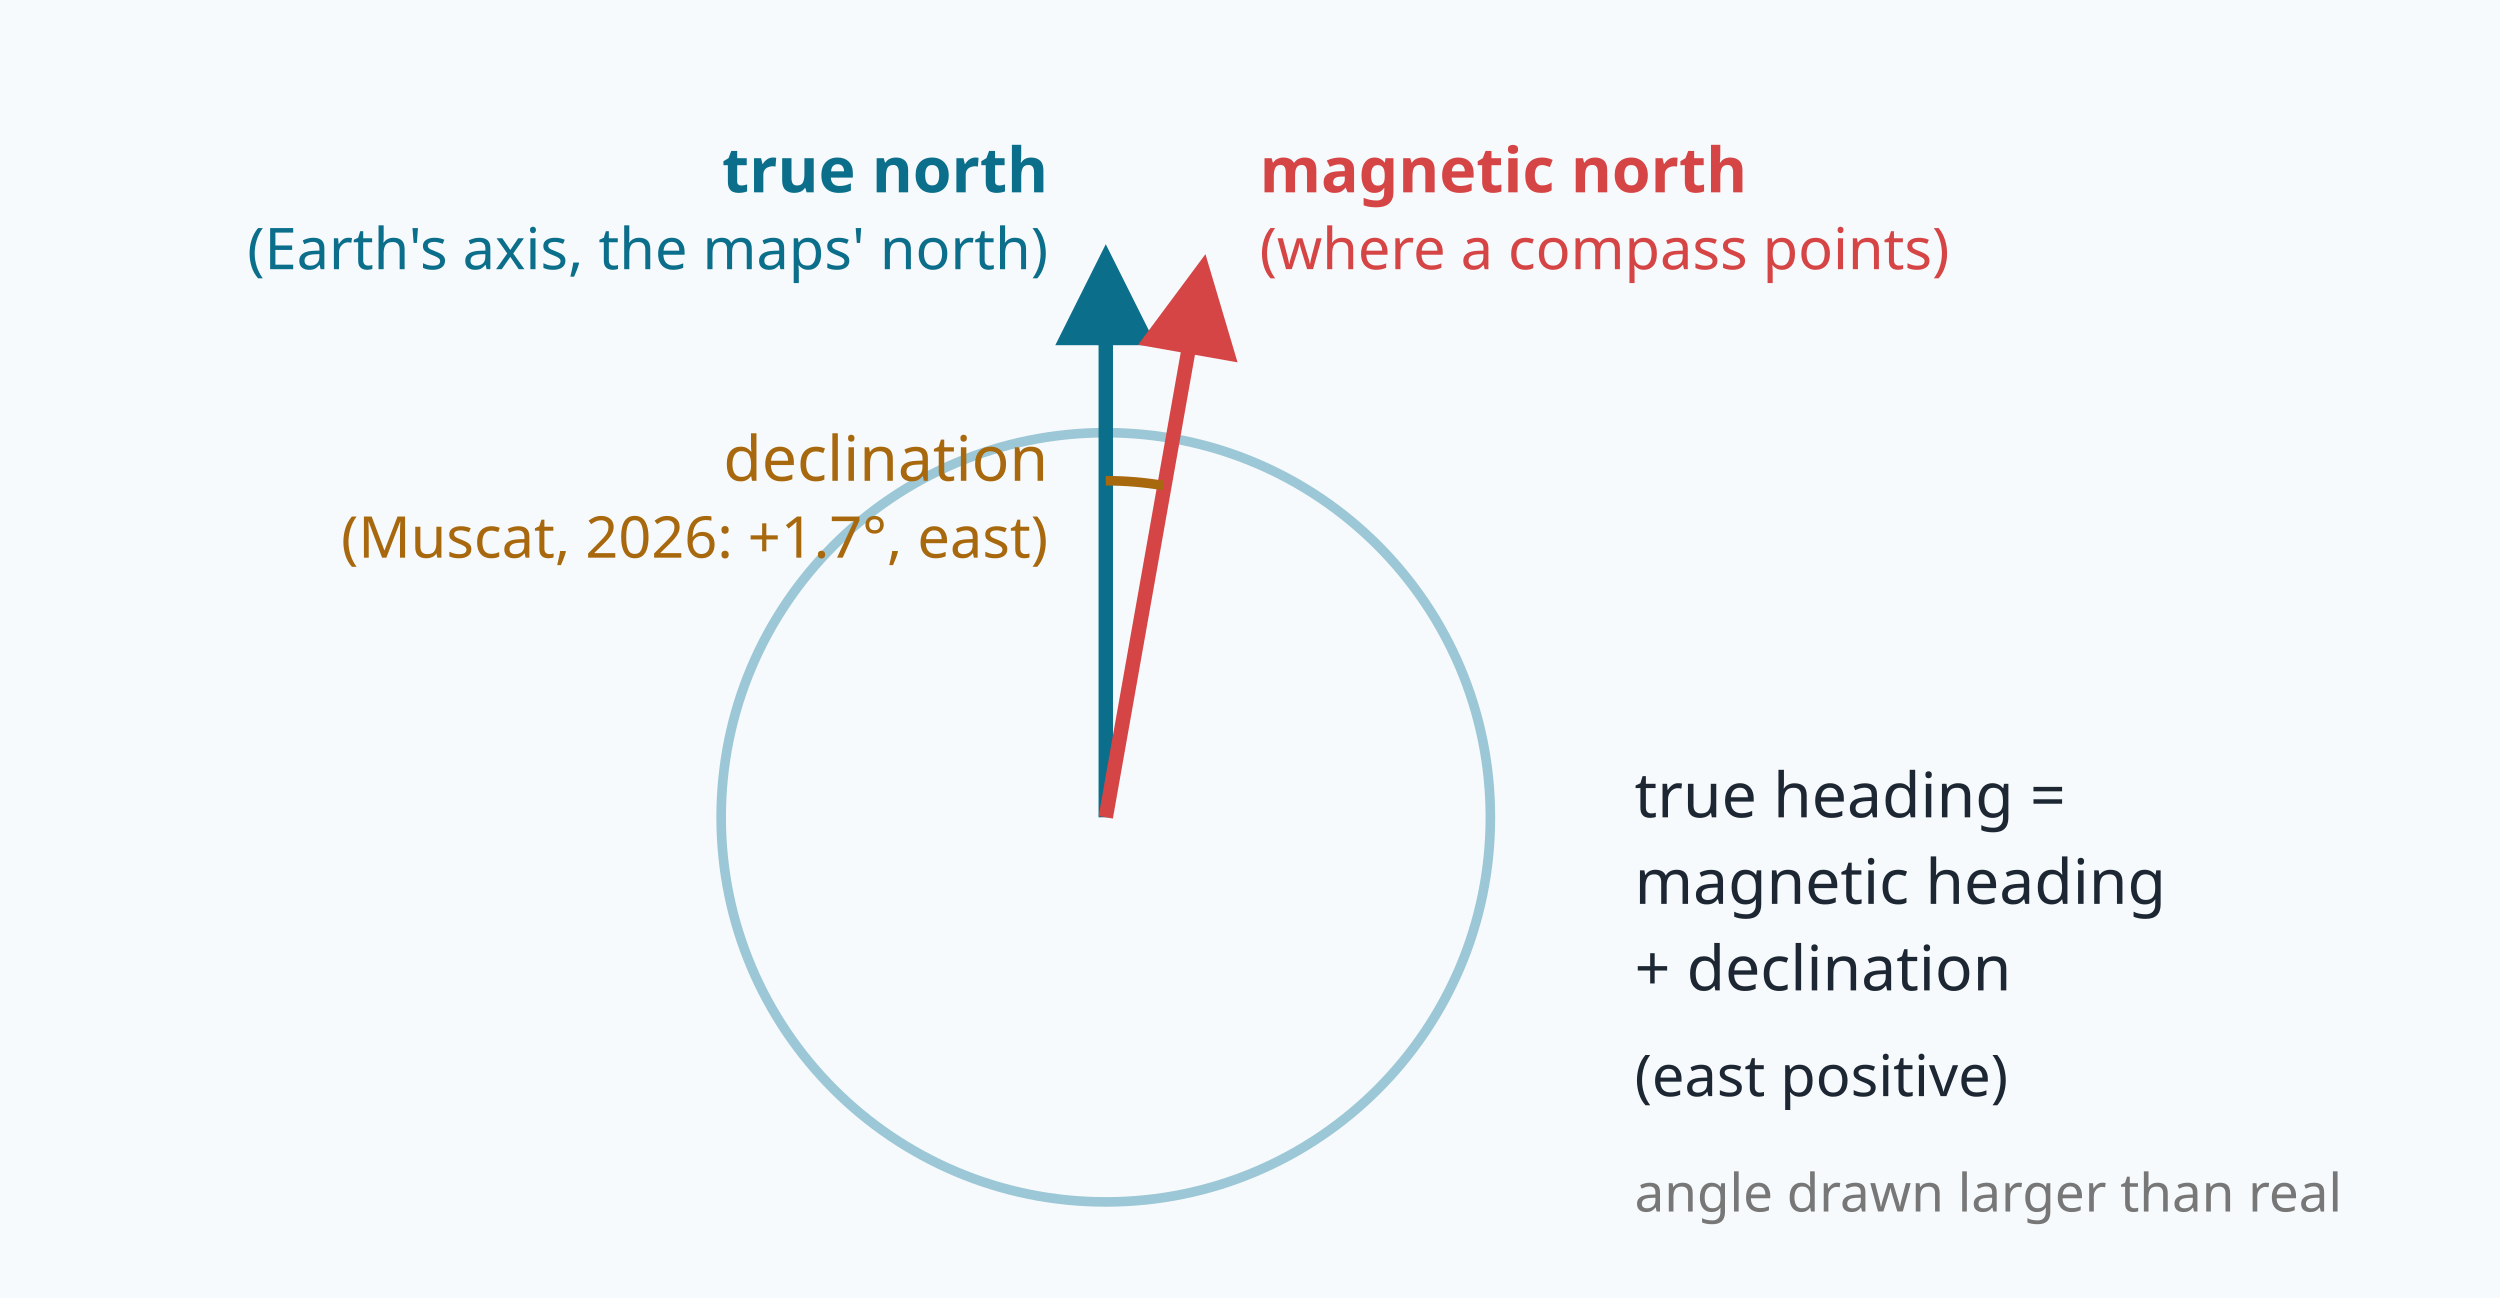
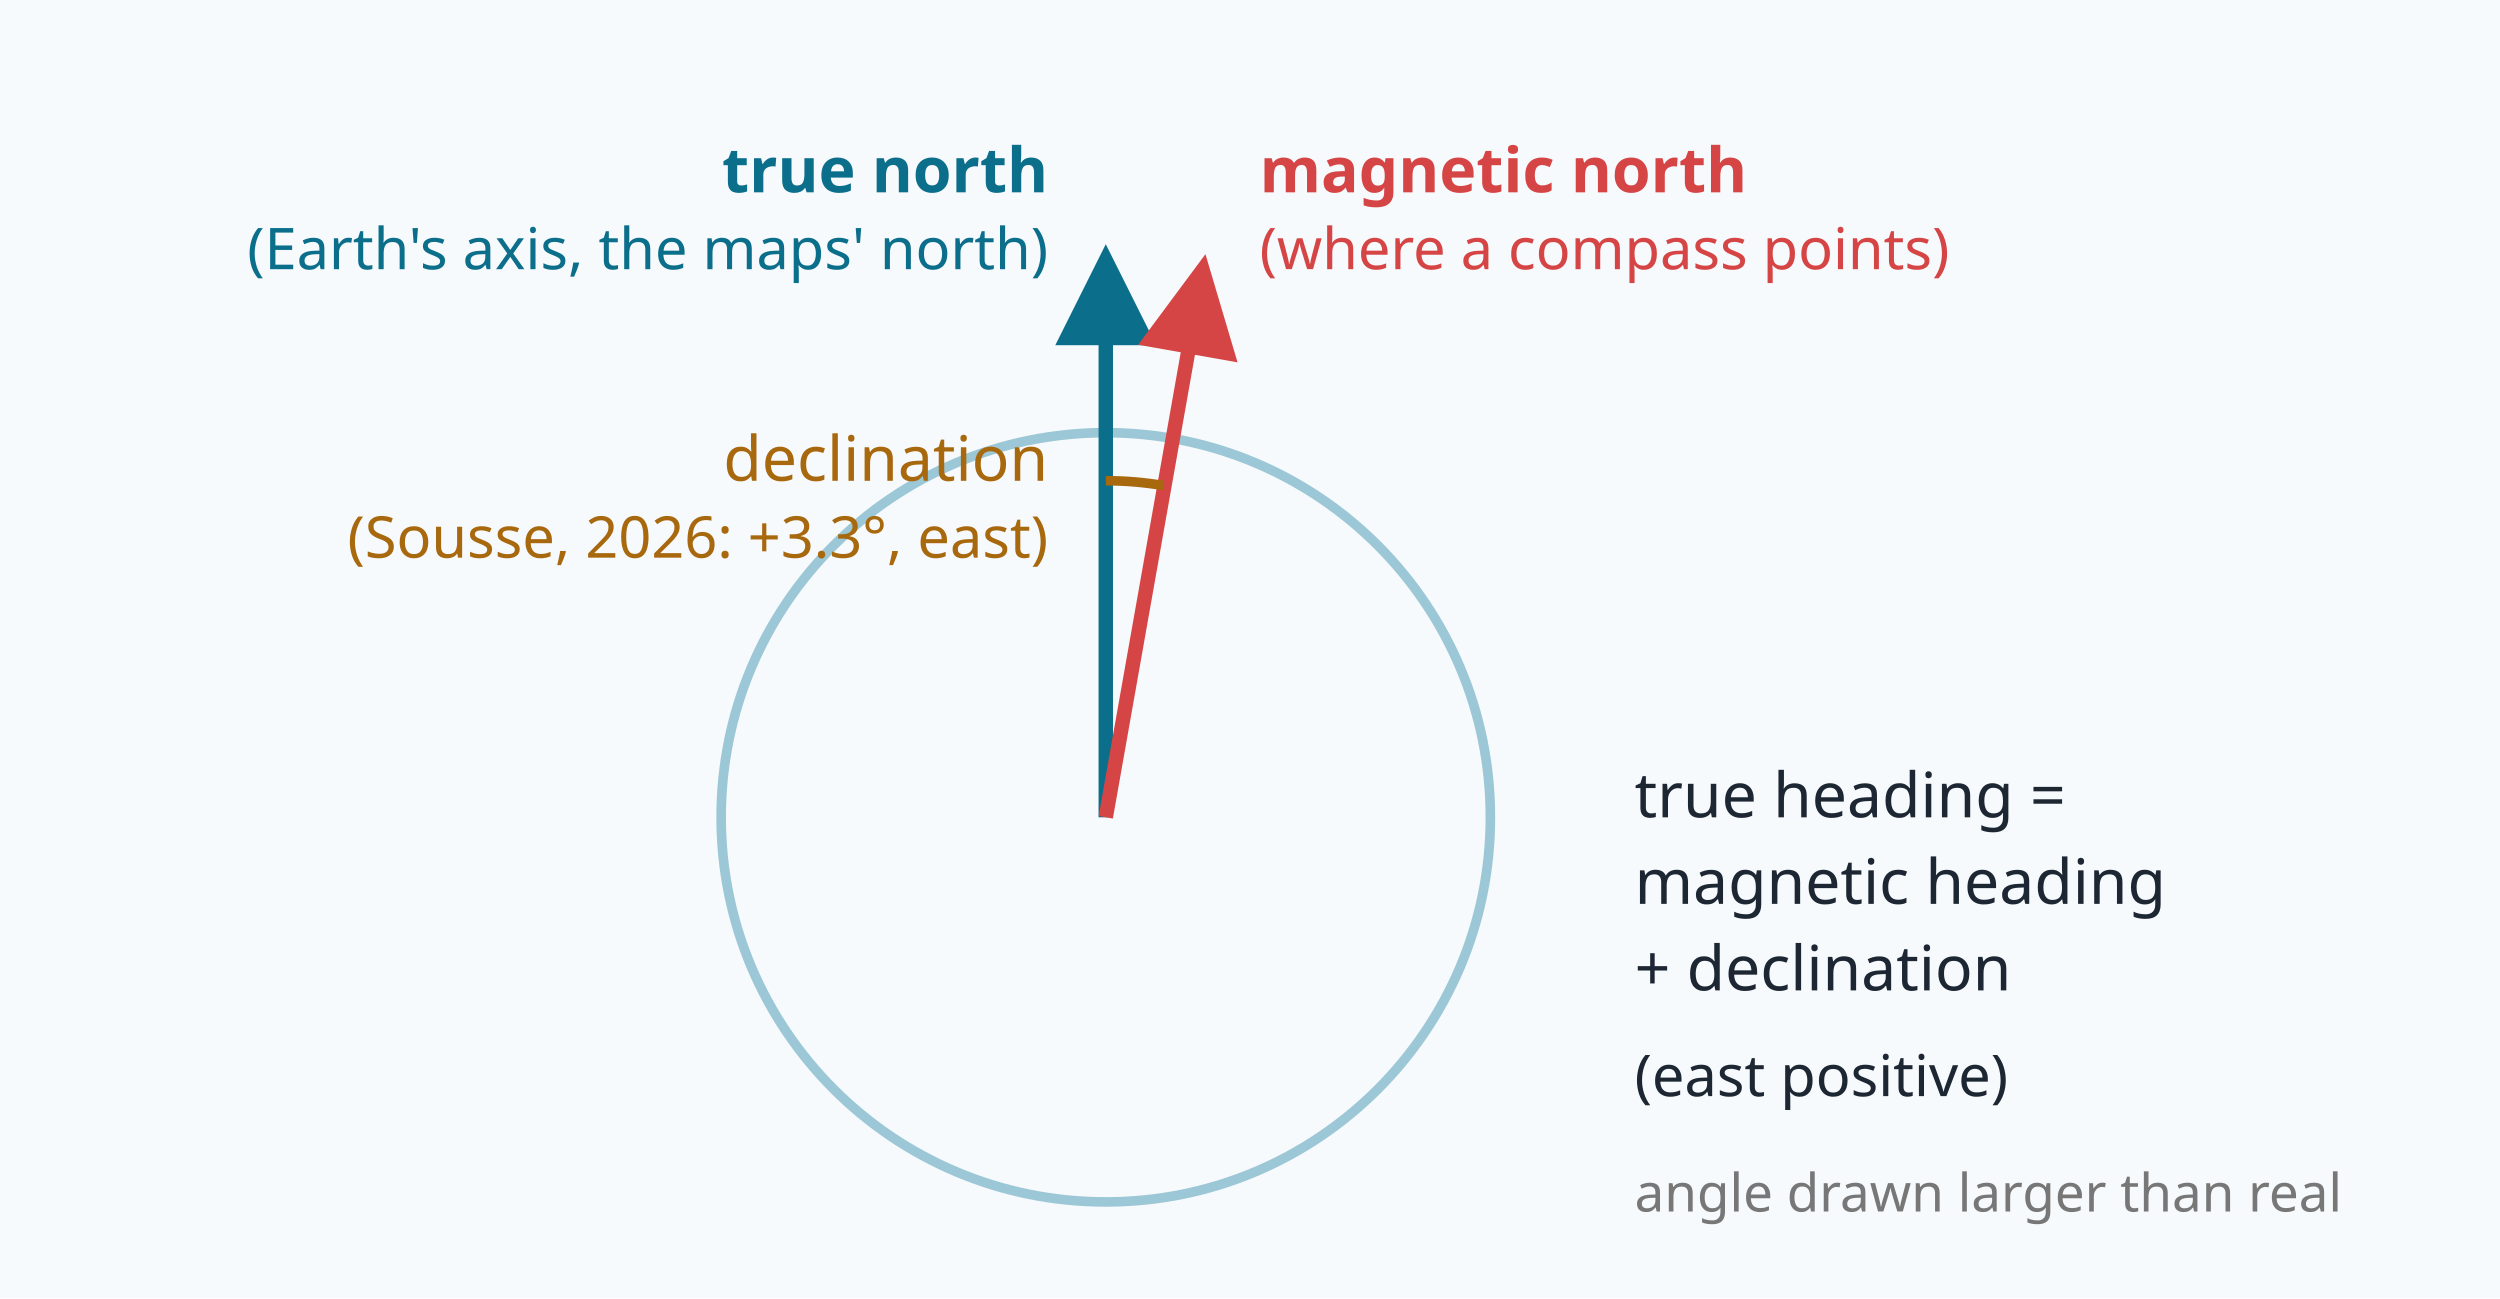
<svg xmlns="http://www.w3.org/2000/svg" viewBox="0 0 520 270" font-family="sans-serif" font-size="13">
  <rect width="520" height="270" fill="#f7fafc" />
  <defs>
    <marker id="m" viewBox="0 0 10 10" refX="8" refY="5" markerWidth="7" markerHeight="7" orient="auto">
      <path d="M0 0L10 5L0 10z" fill="context-stroke" />
    </marker>
  </defs>
  <circle cx="230" cy="170" r="80" fill="none" stroke="#9cc7d6" stroke-width="2" />
  <line x1="230" y1="170" x2="230" y2="55" stroke="#0b6e8a" stroke-width="3" marker-end="url(#m)" />
  <line x1="230" y1="170" x2="250" y2="57" stroke="#d64545" stroke-width="3" marker-end="url(#m)" />
  <path d="M230 100 A70 70 0 0 1 242 101" fill="none" stroke="#a8680d" stroke-width="2" />
  <text x="218" y="40" fill="#0b6e8a" font-weight="bold" text-anchor="end">true north</text>
  <text x="218" y="56" fill="#0b6e8a" font-size="12" text-anchor="end">(Earth's axis, the maps' north)</text>
  <text x="262" y="40" fill="#d64545" font-weight="bold">magnetic north</text>
  <text x="262" y="56" fill="#d64545" font-size="12">(where a compass points)</text>
  <text x="218" y="100" fill="#a8680d" text-anchor="end">declination</text>
-   <text x="218" y="116" fill="#a8680d" font-size="12" text-anchor="end">(Muscat, 2026: +1.7°, east)</text>
+   <text x="218" y="116" fill="#a8680d" font-size="12" text-anchor="end">(Sousse, 2026: +3.3°, east)</text>
  <text x="340" y="170" fill="#1d2733">true heading =</text>
  <text x="340" y="188" fill="#1d2733">magnetic heading</text>
  <text x="340" y="206" fill="#1d2733">+ declination</text>
  <text x="340" y="228" fill="#1d2733" font-size="12">(east positive)</text>
  <text x="340" y="252" fill="#777" font-size="11">angle drawn larger than real</text>
</svg>
